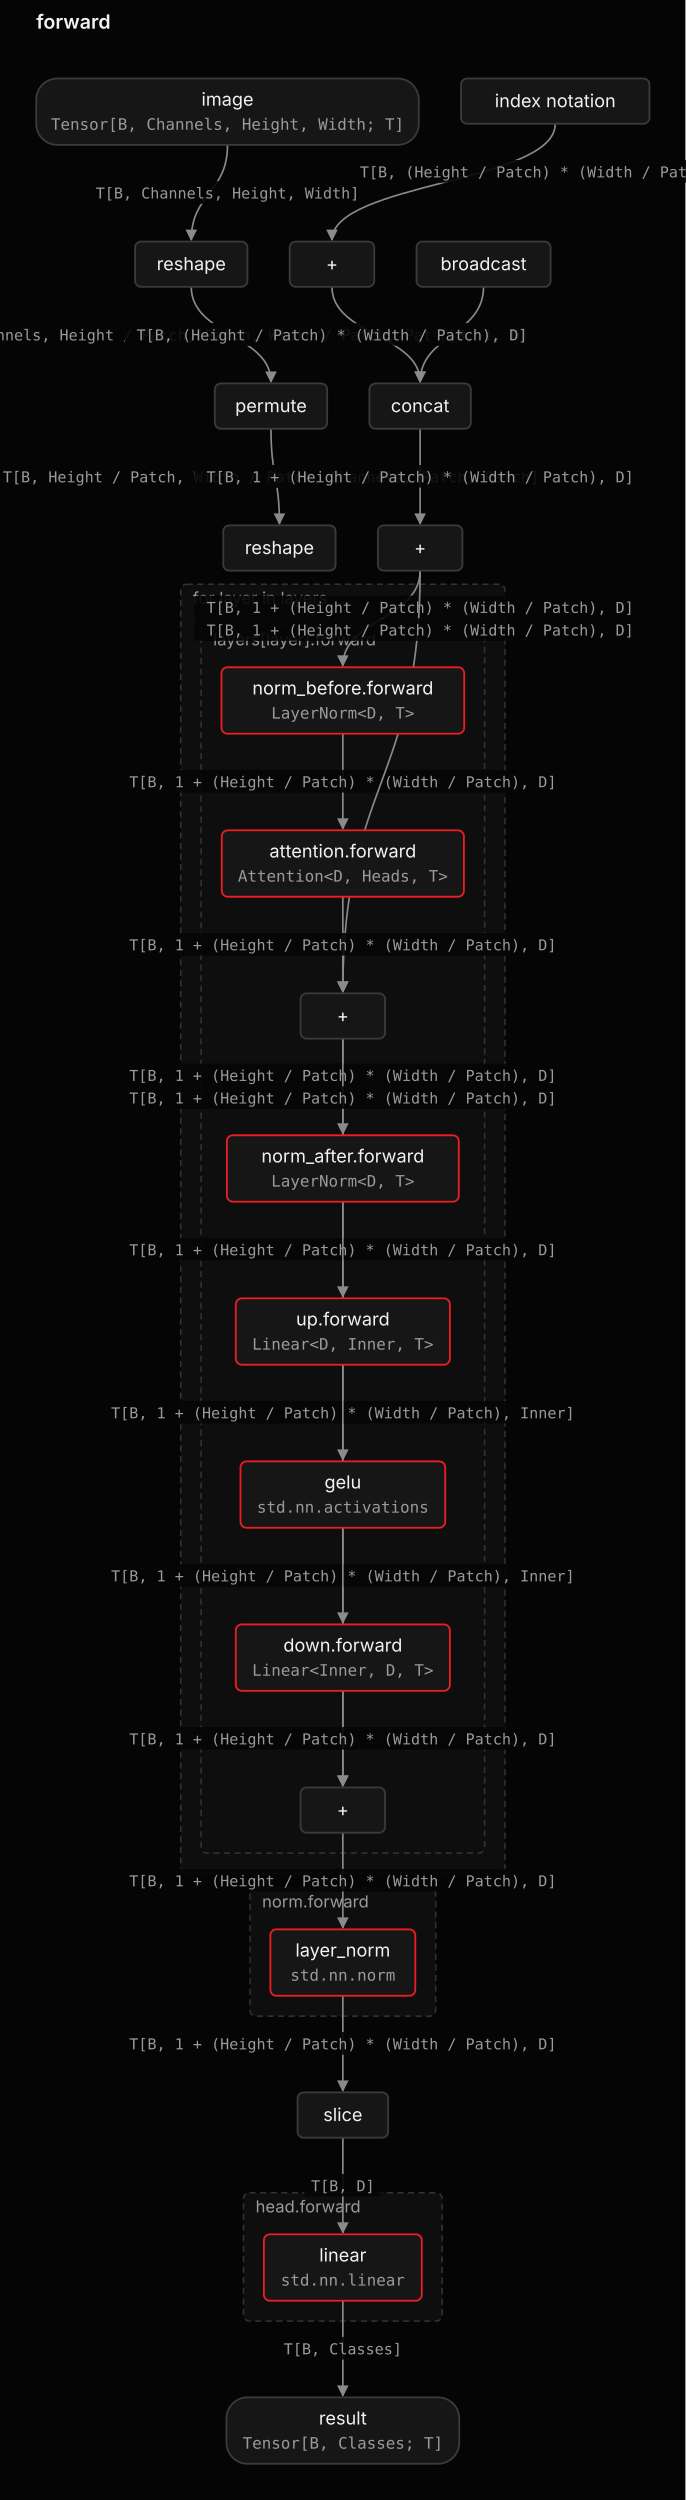
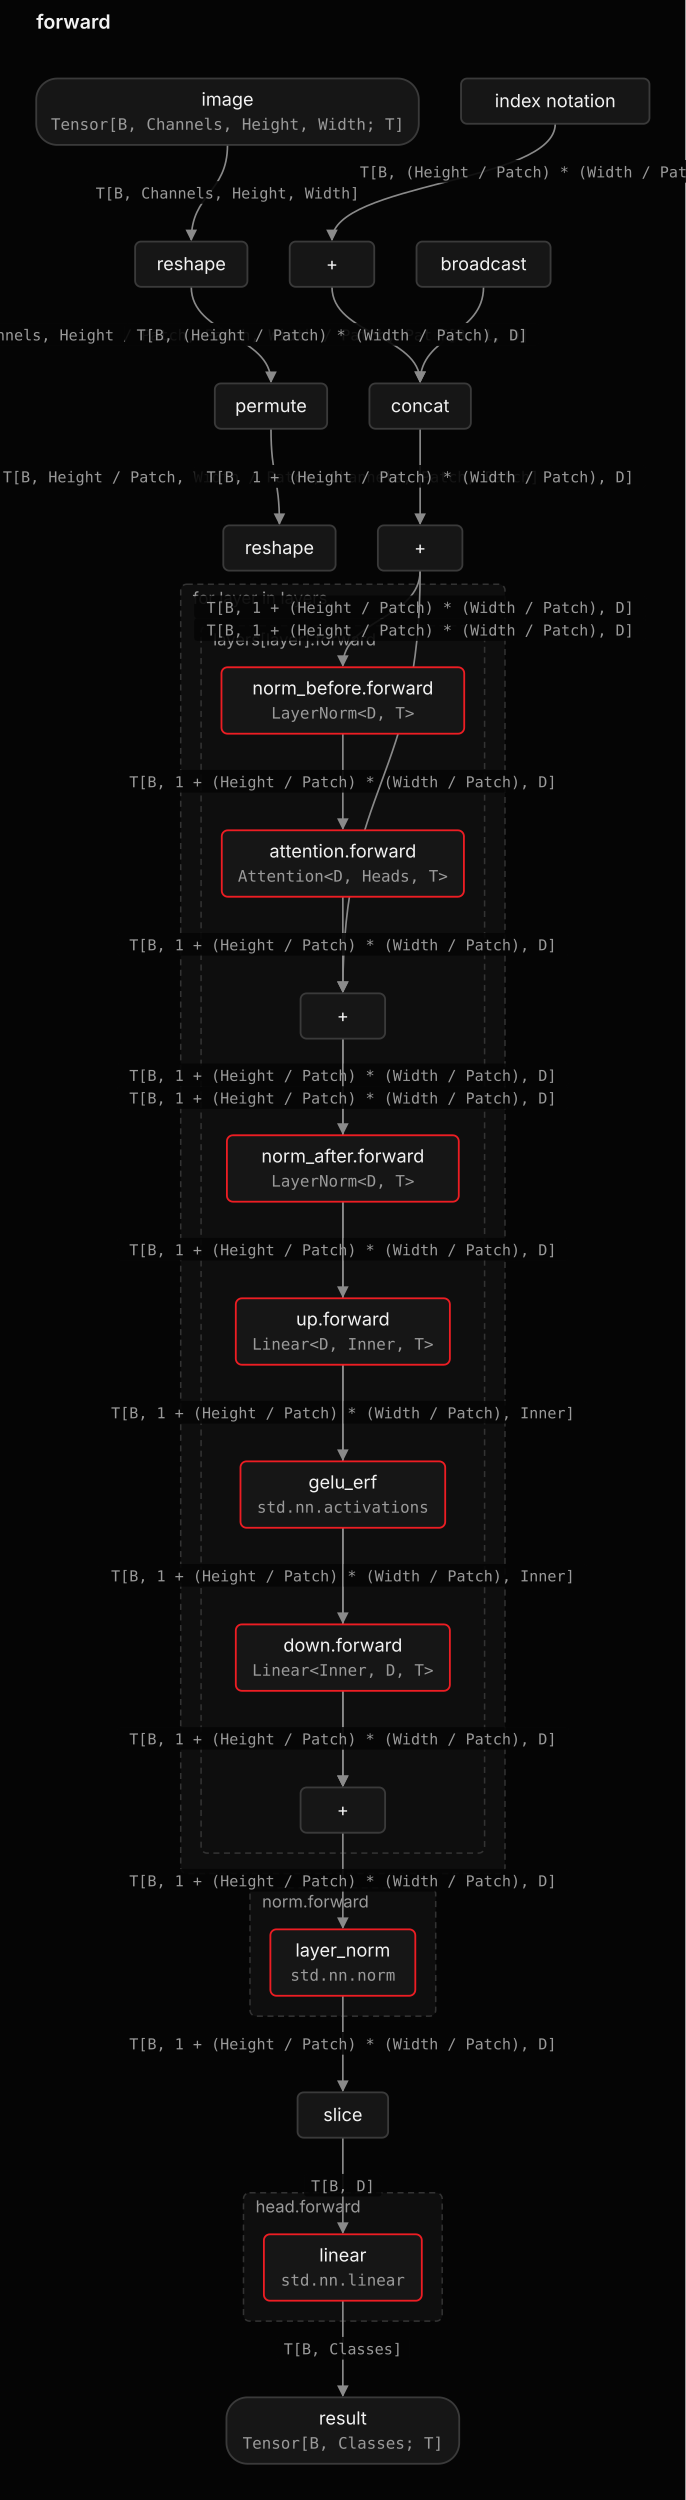
<svg xmlns="http://www.w3.org/2000/svg" width="454" height="1656" viewBox="0 0 454 1656" font-family="Inter, system-ui, sans-serif">
  <style>
.label{font-size:12px;fill:#f2f2f2}
.sub{font-size:10.5px;fill:#9a9a9a;font-family:'JetBrains Mono',ui-monospace,monospace}
.edge{font-size:10px;fill:#9a9a9a;font-family:'JetBrains Mono',ui-monospace,monospace}
.group{font-size:11px;fill:#9a9a9a}
.title{font-size:13px;font-weight:600;fill:#f2f2f2}
</style>
  <rect width="100%" height="100%" fill="hsl(0, 0%, 2%)" />
  <defs>
    <marker id="arrow" viewBox="0 0 10 10" refX="9" refY="5" markerWidth="7" markerHeight="7" orient="auto-start-reverse">
      <path d="M 0 0 L 10 5 L 0 10 z" fill="#8a8a8a" />
    </marker>
  </defs>
  <text class="title" x="24.0" y="19">forward</text>
  <rect x="119.7" y="387.0" width="214.8" height="854.0" rx="4" fill="#0e0e0e" stroke="#333333" stroke-dasharray="4 3" />
  <text class="group" x="127.7" y="400.0">for layer in layers</text>
  <rect x="165.6" y="1250.5" width="123.0" height="85.0" rx="4" fill="#0e0e0e" stroke="#333333" stroke-dasharray="4 3" />
  <text class="group" x="173.6" y="1263.5">norm.forward</text>
  <rect x="161.3" y="1452.5" width="131.6" height="85.0" rx="4" fill="#0e0e0e" stroke="#333333" stroke-dasharray="4 3" />
  <text class="group" x="169.3" y="1465.5">head.forward</text>
  <rect x="133.2" y="414.5" width="187.8" height="813.0" rx="4" fill="#0e0e0e" stroke="#333333" stroke-dasharray="4 3" />
  <text class="group" x="141.2" y="427.5">layers[layer].forward</text>
  <path d="M 150.7 96.0 C 150.7 128.0, 126.7 128.0, 126.7 159.0" fill="none" stroke="#8a8a8a" stroke-width="1.1" marker-end="url(#arrow)" />
  <rect x="56.8" y="120.0" width="187.8" height="15" rx="2" fill="hsl(0, 0%, 2%)" opacity="0.9" />
  <text class="edge" x="150.7" y="131.5" text-anchor="middle">T[B, Channels, Height, Width]</text>
  <path d="M 126.7 190.0 C 126.7 222.0, 179.5 222.0, 179.5 253.0" fill="none" stroke="#8a8a8a" stroke-width="1.1" marker-end="url(#arrow)" />
  <rect x="-60.2" y="214.0" width="373.8" height="15" rx="2" fill="hsl(0, 0%, 2%)" opacity="0.9" />
  <text class="edge" x="126.7" y="225.5" text-anchor="middle">T[B, Channels, Height / Patch, Patch, Width / Patch, Patch]</text>
  <path d="M 179.5 284.0 C 179.5 316.0, 185.1 316.0, 185.1 347.0" fill="none" stroke="#8a8a8a" stroke-width="1.1" marker-end="url(#arrow)" />
  <rect x="-7.4" y="308.0" width="373.8" height="15" rx="2" fill="hsl(0, 0%, 2%)" opacity="0.9" />
  <text class="edge" x="179.5" y="319.5" text-anchor="middle">T[B, Height / Patch, Width / Patch, Channels, Patch, Patch]</text>
  <path d="M 367.8 82.0 C 367.8 121.0, 219.9 121.0, 219.9 159.0" fill="none" stroke="#8a8a8a" stroke-width="1.1" marker-end="url(#arrow)" />
  <rect x="230.5" y="106.0" width="274.6" height="15" rx="2" fill="hsl(0, 0%, 2%)" opacity="0.9" />
  <text class="edge" x="367.8" y="117.5" text-anchor="middle">T[B, (Height / Patch) * (Width / Patch), D]</text>
  <path d="M 320.3 190.0 C 320.3 222.0, 278.3 222.0, 278.3 253.0" fill="none" stroke="#8a8a8a" stroke-width="1.1" marker-end="url(#arrow)" />
  <rect x="285.3" y="214.0" width="70.0" height="15" rx="2" fill="hsl(0, 0%, 2%)" opacity="0.9" />
  <text class="edge" x="320.3" y="225.5" text-anchor="middle">T[B, 1, D]</text>
  <path d="M 219.9 190.0 C 219.9 222.0, 278.3 222.0, 278.3 253.0" fill="none" stroke="#8a8a8a" stroke-width="1.1" marker-end="url(#arrow)" />
  <rect x="82.6" y="214.0" width="274.6" height="15" rx="2" fill="hsl(0, 0%, 2%)" opacity="0.9" />
  <text class="edge" x="219.9" y="225.5" text-anchor="middle">T[B, (Height / Patch) * (Width / Patch), D]</text>
  <path d="M 278.3 284.0 C 278.3 316.0, 278.3 316.0, 278.3 347.0" fill="none" stroke="#8a8a8a" stroke-width="1.1" marker-end="url(#arrow)" />
  <rect x="128.6" y="308.0" width="299.4" height="15" rx="2" fill="hsl(0, 0%, 2%)" opacity="0.9" />
  <text class="edge" x="278.3" y="319.5" text-anchor="middle">T[B, 1 + (Height / Patch) * (Width / Patch), D]</text>
  <path d="M 278.3 378.0 C 278.3 410.0, 227.1 410.0, 227.1 441.0" fill="none" stroke="#8a8a8a" stroke-width="1.1" marker-end="url(#arrow)" />
  <rect x="128.6" y="394.5" width="299.4" height="15" rx="2" fill="hsl(0, 0%, 2%)" opacity="0.9" />
  <text class="edge" x="278.3" y="406.0" text-anchor="middle">T[B, 1 + (Height / Patch) * (Width / Patch), D]</text>
  <path d="M 227.1 486.0 C 227.1 518.0, 227.1 518.0, 227.1 549.0" fill="none" stroke="#8a8a8a" stroke-width="1.1" marker-end="url(#arrow)" />
  <rect x="77.4" y="510.0" width="299.4" height="15" rx="2" fill="hsl(0, 0%, 2%)" opacity="0.9" />
  <text class="edge" x="227.1" y="521.5" text-anchor="middle">T[B, 1 + (Height / Patch) * (Width / Patch), D]</text>
  <path d="M 278.3 378.0 C 278.3 518.0, 227.1 518.0, 227.1 657.0" fill="none" stroke="#8a8a8a" stroke-width="1.1" marker-end="url(#arrow)" />
  <rect x="128.6" y="409.5" width="299.4" height="15" rx="2" fill="hsl(0, 0%, 2%)" opacity="0.9" />
  <text class="edge" x="278.3" y="421.0" text-anchor="middle">T[B, 1 + (Height / Patch) * (Width / Patch), D]</text>
  <path d="M 227.1 594.0 C 227.1 626.0, 227.1 626.0, 227.1 657.0" fill="none" stroke="#8a8a8a" stroke-width="1.1" marker-end="url(#arrow)" />
  <rect x="77.4" y="618.0" width="299.4" height="15" rx="2" fill="hsl(0, 0%, 2%)" opacity="0.9" />
  <text class="edge" x="227.1" y="629.5" text-anchor="middle">T[B, 1 + (Height / Patch) * (Width / Patch), D]</text>
  <path d="M 227.1 688.0 C 227.1 720.0, 227.1 720.0, 227.1 751.0" fill="none" stroke="#8a8a8a" stroke-width="1.1" marker-end="url(#arrow)" />
  <rect x="77.4" y="704.5" width="299.4" height="15" rx="2" fill="hsl(0, 0%, 2%)" opacity="0.9" />
  <text class="edge" x="227.1" y="716.0" text-anchor="middle">T[B, 1 + (Height / Patch) * (Width / Patch), D]</text>
  <path d="M 227.1 796.0 C 227.1 828.0, 227.1 828.0, 227.1 859.0" fill="none" stroke="#8a8a8a" stroke-width="1.1" marker-end="url(#arrow)" />
  <rect x="77.4" y="820.0" width="299.4" height="15" rx="2" fill="hsl(0, 0%, 2%)" opacity="0.9" />
  <text class="edge" x="227.1" y="831.5" text-anchor="middle">T[B, 1 + (Height / Patch) * (Width / Patch), D]</text>
  <path d="M 227.1 904.0 C 227.1 936.0, 227.1 936.0, 227.1 967.0" fill="none" stroke="#8a8a8a" stroke-width="1.1" marker-end="url(#arrow)" />
  <rect x="65.0" y="928.0" width="324.2" height="15" rx="2" fill="hsl(0, 0%, 2%)" opacity="0.9" />
  <text class="edge" x="227.1" y="939.5" text-anchor="middle">T[B, 1 + (Height / Patch) * (Width / Patch), Inner]</text>
  <path d="M 227.1 1012.0 C 227.1 1044.0, 227.1 1044.0, 227.1 1075.0" fill="none" stroke="#8a8a8a" stroke-width="1.1" marker-end="url(#arrow)" />
  <rect x="65.0" y="1036.0" width="324.2" height="15" rx="2" fill="hsl(0, 0%, 2%)" opacity="0.9" />
  <text class="edge" x="227.1" y="1047.5" text-anchor="middle">T[B, 1 + (Height / Patch) * (Width / Patch), Inner]</text>
  <path d="M 227.1 688.0 C 227.1 936.0, 227.1 936.0, 227.1 1183.0" fill="none" stroke="#8a8a8a" stroke-width="1.1" marker-end="url(#arrow)" />
  <rect x="77.4" y="719.5" width="299.4" height="15" rx="2" fill="hsl(0, 0%, 2%)" opacity="0.9" />
  <text class="edge" x="227.1" y="731.0" text-anchor="middle">T[B, 1 + (Height / Patch) * (Width / Patch), D]</text>
  <path d="M 227.1 1120.0 C 227.1 1152.0, 227.1 1152.0, 227.1 1183.0" fill="none" stroke="#8a8a8a" stroke-width="1.1" marker-end="url(#arrow)" />
  <rect x="77.4" y="1144.0" width="299.4" height="15" rx="2" fill="hsl(0, 0%, 2%)" opacity="0.9" />
  <text class="edge" x="227.1" y="1155.5" text-anchor="middle">T[B, 1 + (Height / Patch) * (Width / Patch), D]</text>
  <path d="M 227.1 1214.0 C 227.1 1246.0, 227.1 1246.0, 227.1 1277.0" fill="none" stroke="#8a8a8a" stroke-width="1.1" marker-end="url(#arrow)" />
  <rect x="77.4" y="1238.0" width="299.4" height="15" rx="2" fill="hsl(0, 0%, 2%)" opacity="0.9" />
  <text class="edge" x="227.1" y="1249.5" text-anchor="middle">T[B, 1 + (Height / Patch) * (Width / Patch), D]</text>
  <path d="M 227.1 1322.0 C 227.1 1354.0, 227.1 1354.0, 227.1 1385.0" fill="none" stroke="#8a8a8a" stroke-width="1.1" marker-end="url(#arrow)" />
  <rect x="77.4" y="1346.0" width="299.4" height="15" rx="2" fill="hsl(0, 0%, 2%)" opacity="0.9" />
  <text class="edge" x="227.1" y="1357.5" text-anchor="middle">T[B, 1 + (Height / Patch) * (Width / Patch), D]</text>
  <path d="M 227.1 1416.0 C 227.1 1448.0, 227.1 1448.0, 227.1 1479.0" fill="none" stroke="#8a8a8a" stroke-width="1.1" marker-end="url(#arrow)" />
  <rect x="201.4" y="1440.0" width="51.4" height="15" rx="2" fill="hsl(0, 0%, 2%)" opacity="0.9" />
  <text class="edge" x="227.1" y="1451.5" text-anchor="middle">T[B, D]</text>
  <path d="M 227.1 1524.0 C 227.1 1556.0, 227.1 1556.0, 227.1 1587.0" fill="none" stroke="#8a8a8a" stroke-width="1.1" marker-end="url(#arrow)" />
  <rect x="182.8" y="1548.0" width="88.6" height="15" rx="2" fill="hsl(0, 0%, 2%)" opacity="0.9" />
  <text class="edge" x="227.1" y="1559.5" text-anchor="middle">T[B, Classes]</text>
  <rect x="24.0" y="52.0" width="253.4" height="44.0" rx="14" fill="#161616" stroke="#3a3a3a" stroke-width="1.2" />
  <text class="label" x="150.7" y="70.0" text-anchor="middle">image</text>
  <text class="sub" x="150.7" y="86.0" text-anchor="middle">Tensor[B, Channels, Height, Width; T]</text>
  <rect x="305.4" y="52.0" width="124.8" height="30.0" rx="4" fill="#161616" stroke="#3a3a3a" stroke-width="1.2" />
  <text class="label" x="367.8" y="71.0" text-anchor="middle">index notation</text>
  <rect x="89.5" y="160.0" width="74.4" height="30.0" rx="4" fill="#161616" stroke="#3a3a3a" stroke-width="1.2" />
  <text class="label" x="126.7" y="179.0" text-anchor="middle">reshape</text>
  <rect x="191.9" y="160.0" width="56.0" height="30.0" rx="4" fill="#161616" stroke="#3a3a3a" stroke-width="1.2" />
  <text class="label" x="219.9" y="179.0" text-anchor="middle">+</text>
  <rect x="275.9" y="160.0" width="88.8" height="30.0" rx="4" fill="#161616" stroke="#3a3a3a" stroke-width="1.2" />
  <text class="label" x="320.3" y="179.0" text-anchor="middle">broadcast</text>
  <rect x="142.3" y="254.0" width="74.4" height="30.0" rx="4" fill="#161616" stroke="#3a3a3a" stroke-width="1.2" />
  <text class="label" x="179.5" y="273.0" text-anchor="middle">permute</text>
  <rect x="244.7" y="254.0" width="67.2" height="30.0" rx="4" fill="#161616" stroke="#3a3a3a" stroke-width="1.2" />
  <text class="label" x="278.3" y="273.0" text-anchor="middle">concat</text>
  <rect x="147.9" y="348.0" width="74.4" height="30.0" rx="4" fill="#161616" stroke="#3a3a3a" stroke-width="1.2" />
  <text class="label" x="185.1" y="367.0" text-anchor="middle">reshape</text>
  <rect x="250.3" y="348.0" width="56.0" height="30.0" rx="4" fill="#161616" stroke="#3a3a3a" stroke-width="1.2" />
  <text class="label" x="278.3" y="367.0" text-anchor="middle">+</text>
  <rect x="146.7" y="442.0" width="160.8" height="44.0" rx="4" fill="#161616" stroke="hsl(358, 85%, 52%)" stroke-width="1.2" />
  <text class="label" x="227.1" y="460.0" text-anchor="middle">norm_before.forward</text>
  <text class="sub" x="227.1" y="476.0" text-anchor="middle">LayerNorm&lt;D, T&gt;</text>
  <rect x="146.9" y="550.0" width="160.4" height="44.0" rx="4" fill="#161616" stroke="hsl(358, 85%, 52%)" stroke-width="1.2" />
  <text class="label" x="227.1" y="568.0" text-anchor="middle">attention.forward</text>
  <text class="sub" x="227.1" y="584.0" text-anchor="middle">Attention&lt;D, Heads, T&gt;</text>
  <rect x="199.1" y="658.0" width="56.0" height="30.0" rx="4" fill="#161616" stroke="#3a3a3a" stroke-width="1.2" />
  <text class="label" x="227.1" y="677.0" text-anchor="middle">+</text>
  <rect x="150.3" y="752.0" width="153.6" height="44.0" rx="4" fill="#161616" stroke="hsl(358, 85%, 52%)" stroke-width="1.2" />
  <text class="label" x="227.1" y="770.0" text-anchor="middle">norm_after.forward</text>
  <text class="sub" x="227.1" y="786.0" text-anchor="middle">LayerNorm&lt;D, T&gt;</text>
  <rect x="156.2" y="860.0" width="141.8" height="44.0" rx="4" fill="#161616" stroke="hsl(358, 85%, 52%)" stroke-width="1.2" />
  <text class="label" x="227.1" y="878.0" text-anchor="middle">up.forward</text>
  <text class="sub" x="227.1" y="894.0" text-anchor="middle">Linear&lt;D, Inner, T&gt;</text>
  <rect x="159.3" y="968.0" width="135.6" height="44.0" rx="4" fill="#161616" stroke="hsl(358, 85%, 52%)" stroke-width="1.2" />
-   <text class="label" x="227.1" y="986.0" text-anchor="middle">gelu</text>
+   <text class="label" x="227.1" y="986.0" text-anchor="middle">gelu_erf</text>
  <text class="sub" x="227.1" y="1002.0" text-anchor="middle">std.nn.activations</text>
  <rect x="156.2" y="1076.0" width="141.8" height="44.0" rx="4" fill="#161616" stroke="hsl(358, 85%, 52%)" stroke-width="1.2" />
  <text class="label" x="227.1" y="1094.0" text-anchor="middle">down.forward</text>
  <text class="sub" x="227.1" y="1110.0" text-anchor="middle">Linear&lt;Inner, D, T&gt;</text>
  <rect x="199.1" y="1184.0" width="56.0" height="30.0" rx="4" fill="#161616" stroke="#3a3a3a" stroke-width="1.2" />
  <text class="label" x="227.1" y="1203.0" text-anchor="middle">+</text>
  <rect x="179.1" y="1278.0" width="96.0" height="44.0" rx="4" fill="#161616" stroke="hsl(358, 85%, 52%)" stroke-width="1.2" />
  <text class="label" x="227.1" y="1296.0" text-anchor="middle">layer_norm</text>
  <text class="sub" x="227.1" y="1312.0" text-anchor="middle">std.nn.norm</text>
  <rect x="197.1" y="1386.0" width="60.0" height="30.0" rx="4" fill="#161616" stroke="#3a3a3a" stroke-width="1.2" />
  <text class="label" x="227.1" y="1405.0" text-anchor="middle">slice</text>
  <rect x="174.8" y="1480.0" width="104.6" height="44.0" rx="4" fill="#161616" stroke="hsl(358, 85%, 52%)" stroke-width="1.2" />
  <text class="label" x="227.1" y="1498.0" text-anchor="middle">linear</text>
  <text class="sub" x="227.1" y="1514.0" text-anchor="middle">std.nn.linear</text>
  <rect x="150.0" y="1588.0" width="154.2" height="44.0" rx="14" fill="#161616" stroke="#3a3a3a" stroke-width="1.2" />
  <text class="label" x="227.1" y="1606.0" text-anchor="middle">result</text>
  <text class="sub" x="227.1" y="1622.0" text-anchor="middle">Tensor[B, Classes; T]</text>
</svg>
